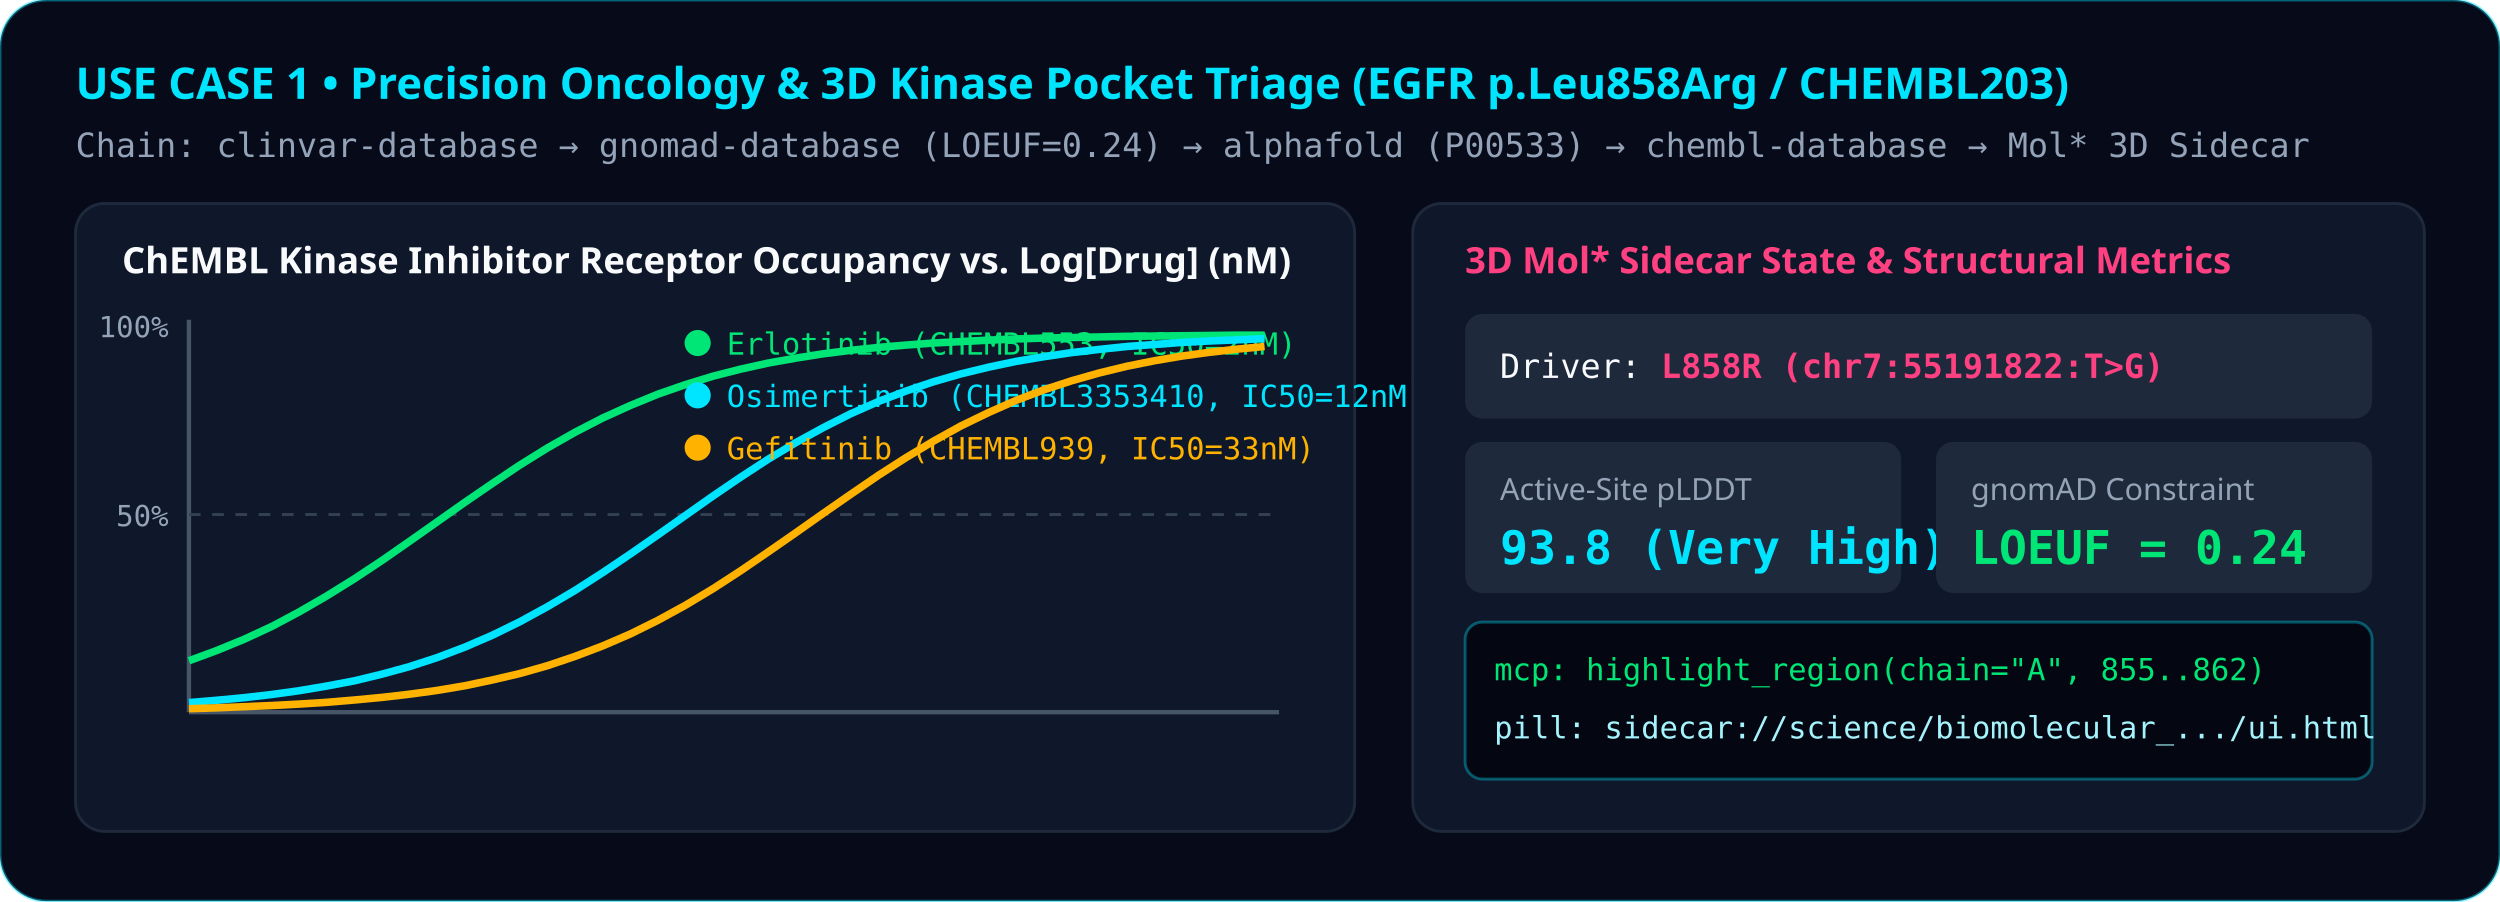
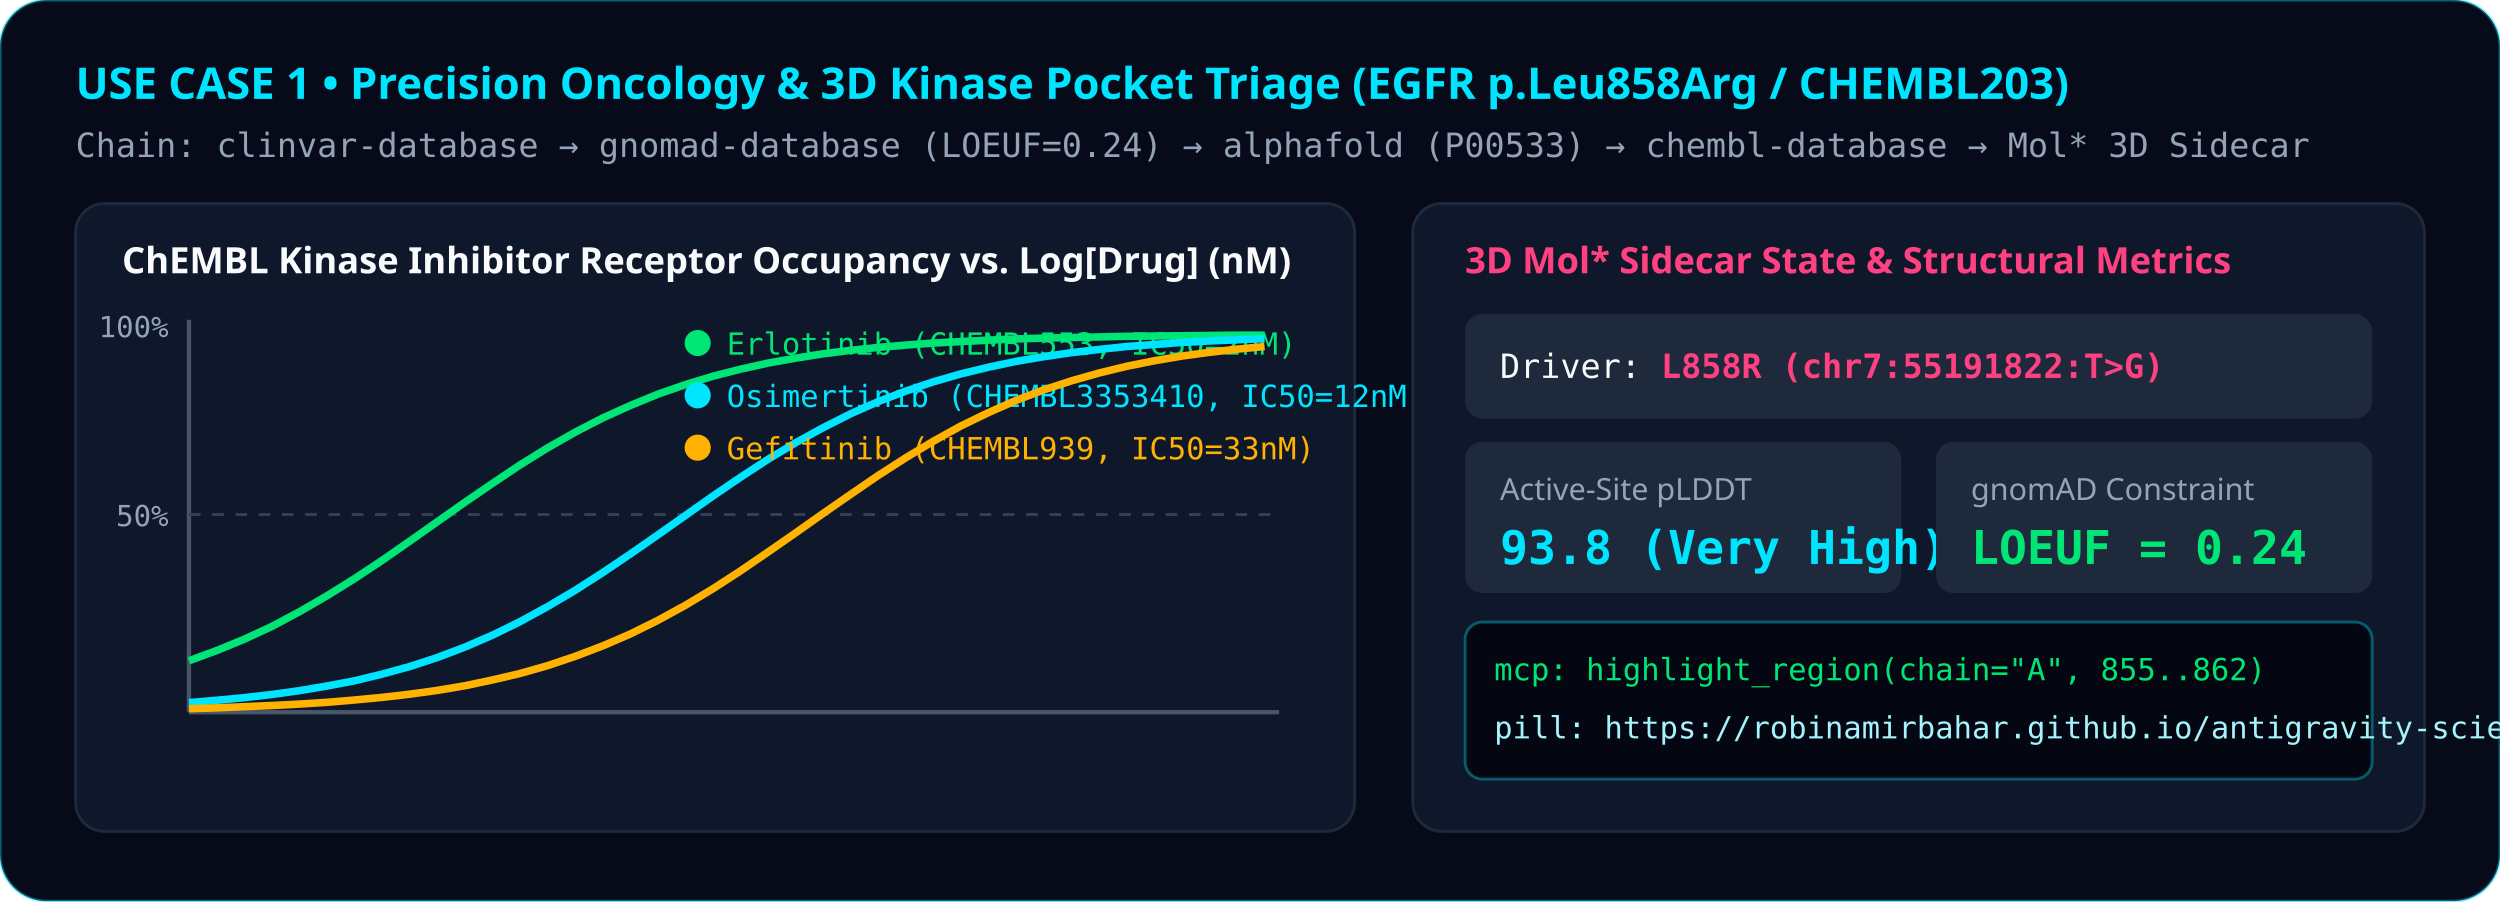
<svg xmlns="http://www.w3.org/2000/svg" viewBox="0 0 860 310" width="860" height="310">
  <rect width="860" height="310" rx="16" fill="#070B19" stroke="#00E5FF" stroke-opacity="0.4" />
  <text x="26" y="34" fill="#00E5FF" font-family="sans-serif" font-size="15" font-weight="bold">USE CASE 1 • Precision Oncology &amp; 3D Kinase Pocket Triage (EGFR p.Leu858Arg / CHEMBL203)</text>
  <text x="26" y="54" fill="#94A3B8" font-family="monospace" font-size="11.5">Chain: clinvar-database → gnomad-database (LOEUF=0.24) → alphafold (P00533) → chembl-database → Mol* 3D Sidecar</text>
  <rect x="26" y="70" width="440" height="216" rx="10" fill="#0F172A" stroke="#1E293B" />
  <text x="42" y="94" fill="#F8FAFC" font-family="sans-serif" font-size="12.5" font-weight="bold">ChEMBL Kinase Inhibitor Receptor Occupancy vs. Log[Drug] (nM)</text>
  <line x1="65" y1="245" x2="440" y2="245" stroke="#475569" stroke-width="1.5" />
  <line x1="65" y1="110" x2="65" y2="245" stroke="#475569" stroke-width="1.5" />
  <line x1="65" y1="177" x2="440" y2="177" stroke="#334155" stroke-dasharray="4,4" />
  <text x="58" y="181" fill="#94A3B8" font-family="monospace" font-size="10" text-anchor="end">50%</text>
  <text x="58" y="116" fill="#94A3B8" font-family="monospace" font-size="10" text-anchor="end">100%</text>
  <polyline fill="none" stroke="#00E676" stroke-width="2.6" points="65.0,227.3 74.5,223.8 84.0,219.9 93.5,215.5 102.9,210.5 112.4,205.0 121.9,199.1 131.4,192.8 140.9,186.2 150.4,179.5 159.9,172.8 169.4,166.3 178.8,160.0 188.3,154.1 197.8,148.7 207.3,143.8 216.8,139.5 226.3,135.6 235.8,132.3 245.3,129.4 254.7,127.0 264.2,124.9 273.7,123.2 283.2,121.7 292.7,120.5 302.2,119.5 311.7,118.7 321.2,118.0 330.6,117.5 340.1,117.0 349.6,116.6 359.1,116.3 368.6,116.1 378.1,115.9 387.6,115.7 397.1,115.6 406.5,115.5 416.0,115.4 425.5,115.3 435.0,115.3" />
  <circle cx="240" cy="118" r="4.5" fill="#00E676" />
  <text x="250" y="122" fill="#00E676" font-family="monospace" font-size="10.5">Erlotinib (CHEMBL553, IC50=2nM)</text>
  <polyline fill="none" stroke="#00E5FF" stroke-width="2.6" points="65.0,241.7 74.5,240.9 84.0,240.0 93.5,238.9 102.9,237.6 112.4,236.0 121.9,234.2 131.4,231.9 140.9,229.3 150.4,226.2 159.9,222.6 169.4,218.5 178.8,213.9 188.3,208.7 197.8,203.1 207.3,197.0 216.8,190.6 226.3,184.0 235.8,177.3 245.3,170.6 254.7,164.2 264.2,158.0 273.7,152.3 283.2,147.1 292.7,142.3 302.2,138.1 311.7,134.5 321.2,131.3 330.6,128.6 340.1,126.3 349.6,124.3 359.1,122.7 368.6,121.3 378.1,120.2 387.6,119.2 397.1,118.5 406.5,117.8 416.0,117.3 425.5,116.9 435.0,116.5" />
  <circle cx="240" cy="136" r="4.5" fill="#00E5FF" />
  <text x="250" y="140" fill="#00E5FF" font-family="monospace" font-size="10.5">Osimertinib (CHEMBL3353410, IC50=12nM)</text>
  <polyline fill="none" stroke="#FFB300" stroke-width="2.6" points="65.0,243.8 74.5,243.5 84.0,243.1 93.5,242.7 102.9,242.2 112.4,241.6 121.9,240.8 131.4,239.9 140.9,238.8 150.4,237.5 159.9,235.9 169.4,233.9 178.8,231.7 188.3,229.0 197.8,225.8 207.3,222.2 216.8,218.1 226.3,213.4 235.8,208.2 245.3,202.5 254.7,196.4 264.2,189.9 273.7,183.3 283.2,176.6 292.7,170.0 302.2,163.5 311.7,157.4 321.2,151.7 330.6,146.5 340.1,141.9 349.6,137.7 359.1,134.1 368.6,131.0 378.1,128.3 387.6,126.0 397.1,124.1 406.5,122.5 416.0,121.2 425.5,120.1 435.0,119.2" />
  <circle cx="240" cy="154" r="4.5" fill="#FFB300" />
  <text x="250" y="158" fill="#FFB300" font-family="monospace" font-size="10.5">Gefitinib (CHEMBL939, IC50=33nM)</text>
  <rect x="486" y="70" width="348" height="216" rx="10" fill="#0F172A" stroke="#1E293B" />
  <text x="504" y="94" fill="#FF4081" font-family="sans-serif" font-size="12.5" font-weight="bold">3D Mol* Sidecar State &amp; Structural Metrics</text>
  <rect x="504" y="108" width="312" height="36" rx="6" fill="#1E293B" />
  <text x="516" y="130" fill="#F8FAFC" font-family="monospace" font-size="11.5">Driver: <tspan fill="#FF4081" font-weight="bold">L858R (chr7:55191822:T&gt;G)</tspan>
  </text>
  <rect x="504" y="152" width="150" height="52" rx="6" fill="#1E293B" />
  <text x="516" y="172" fill="#94A3B8" font-family="sans-serif" font-size="10.5">Active-Site pLDDT</text>
  <text x="516" y="194" fill="#00E5FF" font-family="monospace" font-size="16" font-weight="bold">93.8 (Very High)</text>
  <rect x="666" y="152" width="150" height="52" rx="6" fill="#1E293B" />
  <text x="678" y="172" fill="#94A3B8" font-family="sans-serif" font-size="10.5">gnomAD Constraint</text>
  <text x="678" y="194" fill="#00E676" font-family="monospace" font-size="16" font-weight="bold">LOEUF = 0.24</text>
  <rect x="504" y="214" width="312" height="54" rx="6" fill="#040711" stroke="#00E5FF" stroke-opacity="0.35" />
  <text x="514" y="234" fill="#00E676" font-family="monospace" font-size="10.5">mcp: highlight_region(chain="A", 855..862)</text>
-   <text x="514" y="254" fill="#A5F3FC" font-family="monospace" font-size="10.5">pill: sidecar://science/biomolecular_.../ui.html</text>
+   <text x="514" y="254" fill="#A5F3FC" font-family="monospace" font-size="10.5">pill: https://robinamirbahar.github.io/antigravity-science-plugin-cookbook/#science/biomolecular_.../ui.html</text>
</svg>
